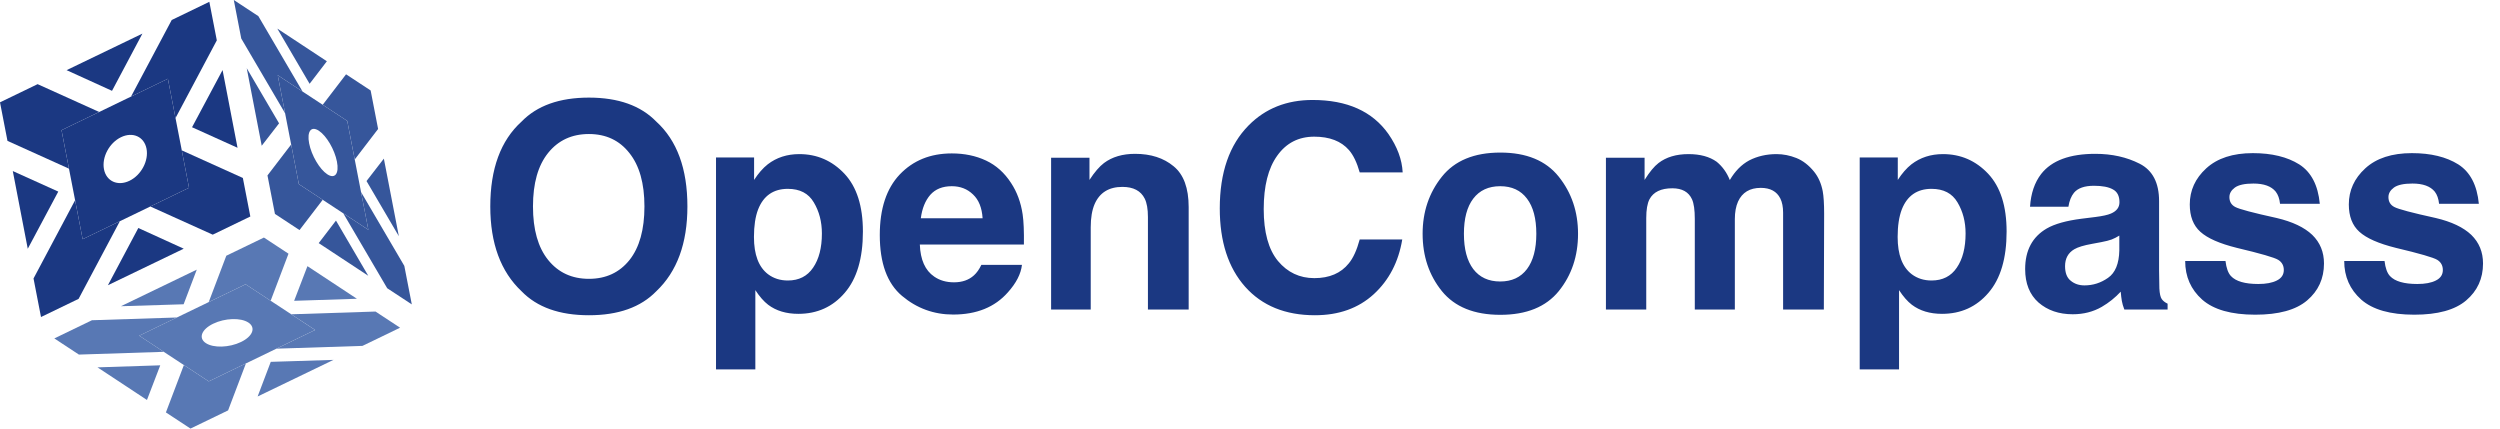
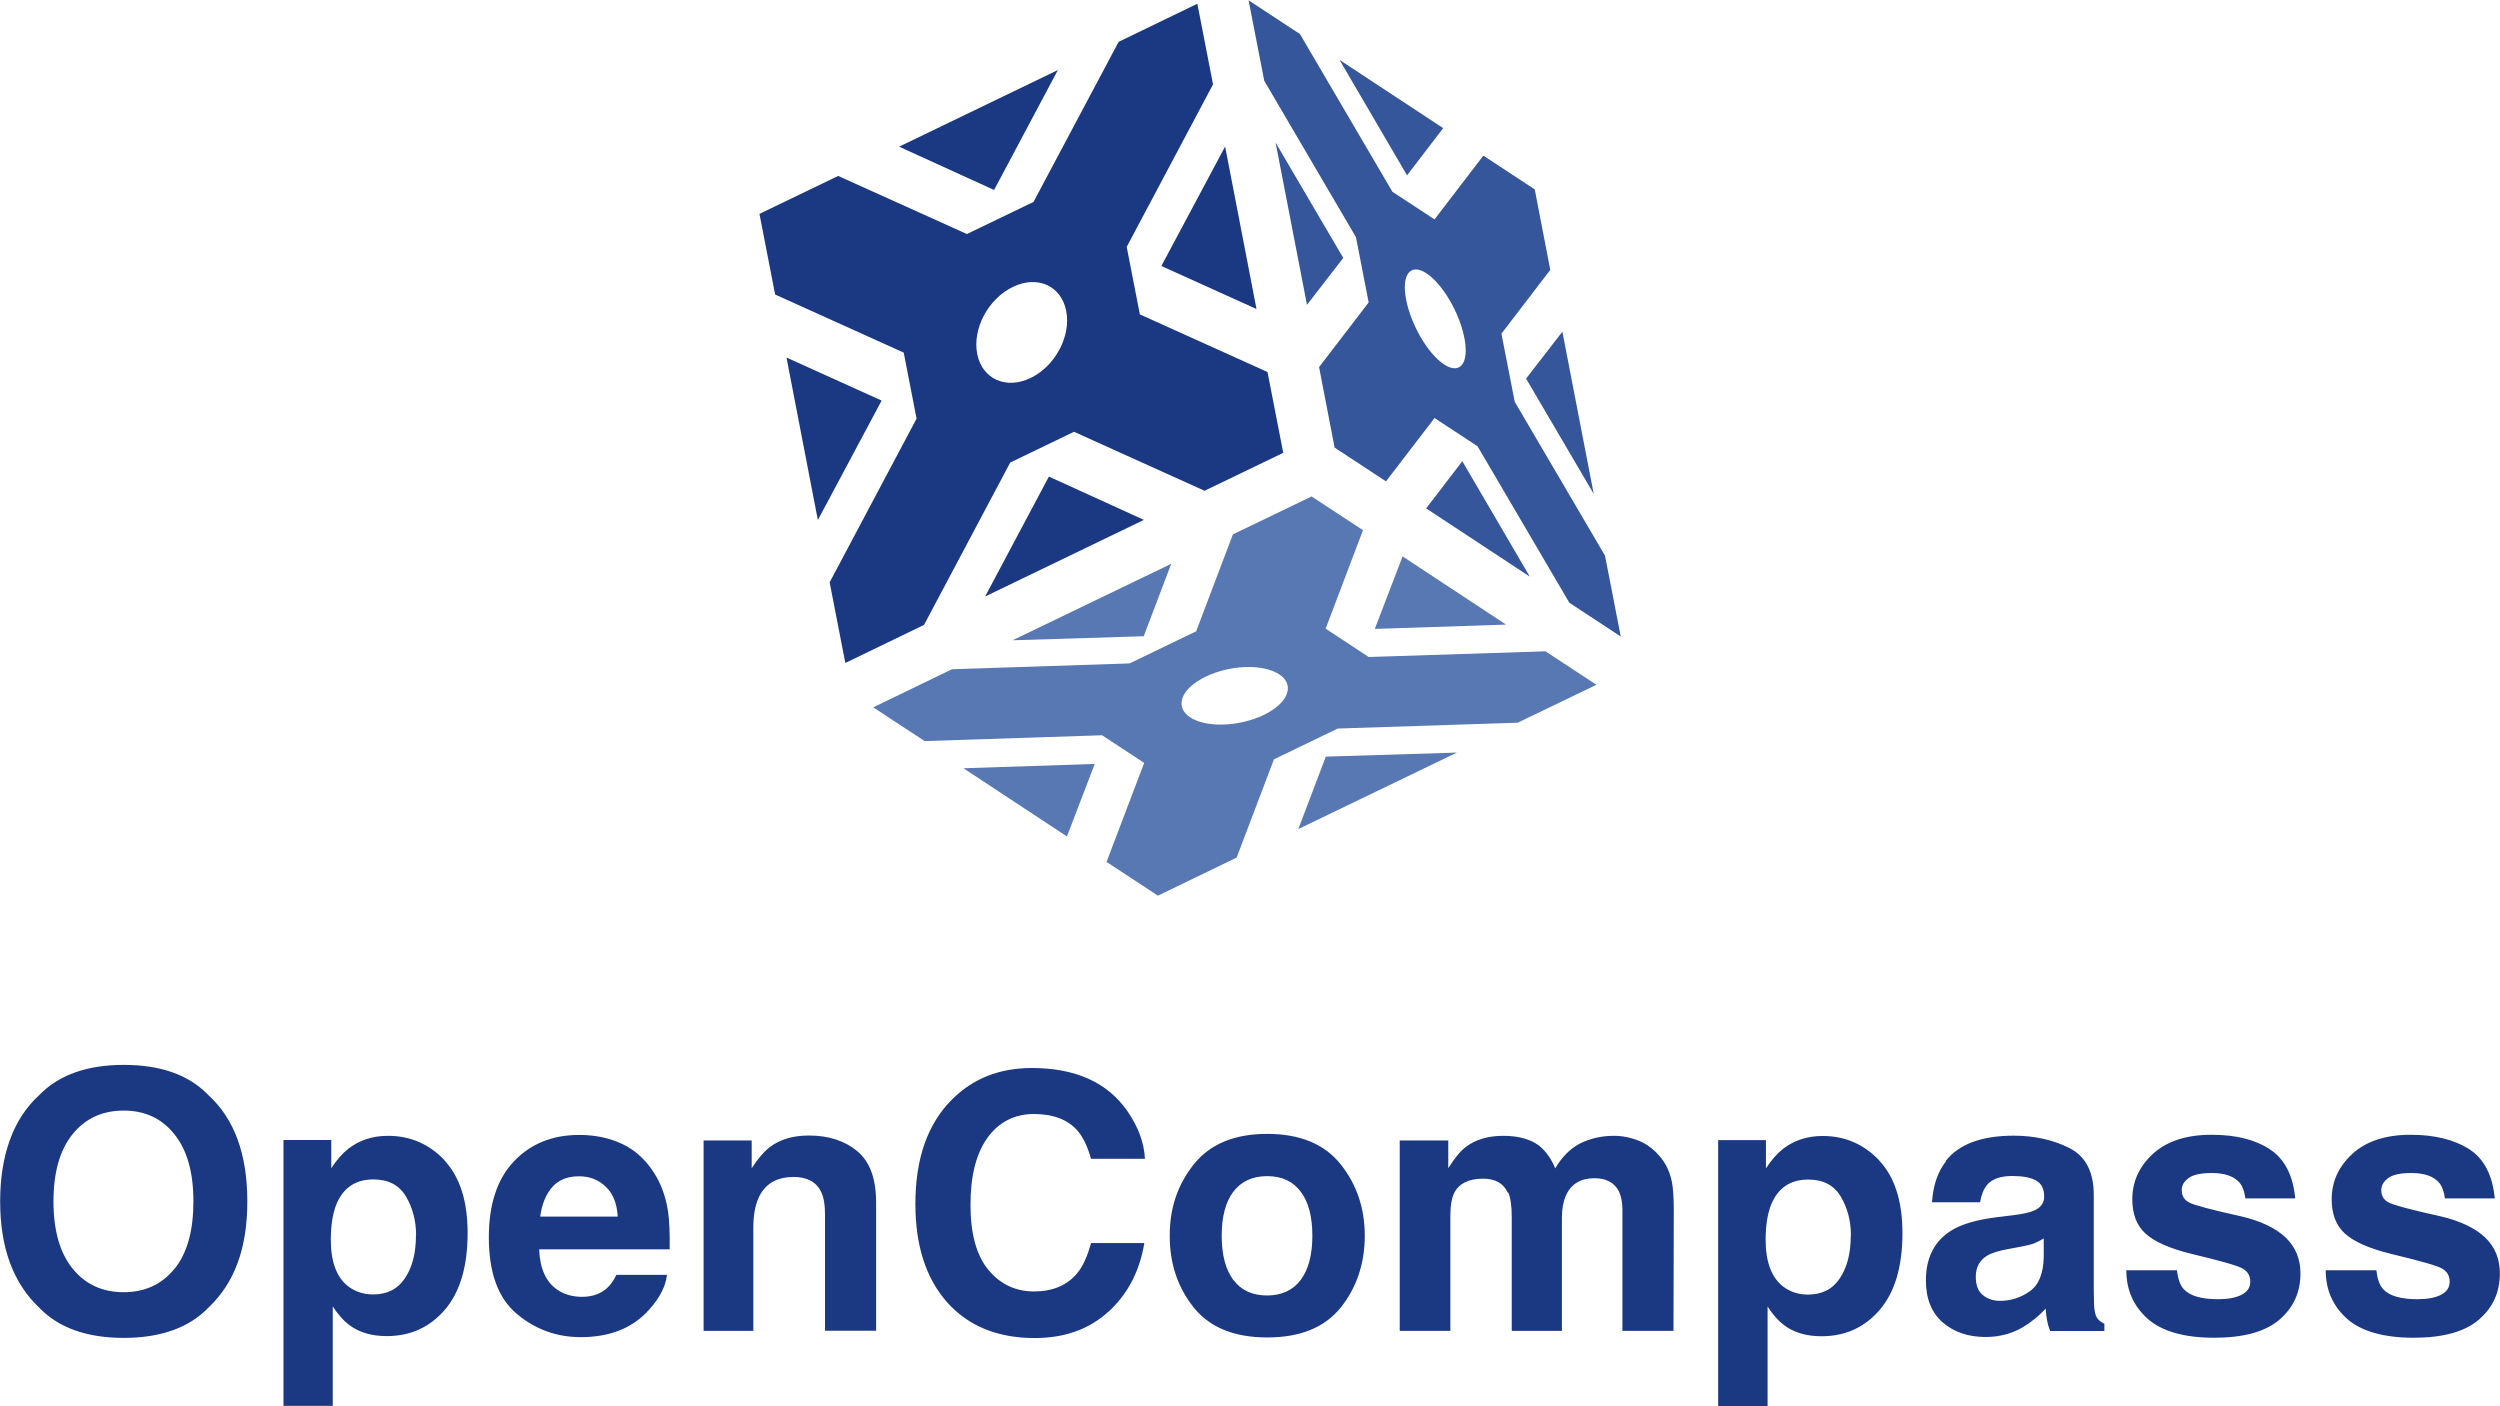
- <svg xmlns="http://www.w3.org/2000/svg" width="210" height="36" viewBox="0 0 210 36" fill="none">
-   <path d="M31.134 7.599L29.069 6.242L27.108 8.802L29.169 10.157L29.797 13.396L31.761 10.833L31.134 7.599Z" fill="#36569B" />
-   <path d="M32.244 13.325L30.787 15.208L33.503 19.84L32.244 13.325Z" fill="#36569B" />
-   <path d="M21.703 1.357L19.638 0L20.265 3.234L23.95 9.518L23.33 6.319L25.417 7.691L21.703 1.357Z" fill="#36569B" />
-   <path d="M23.294 2.403L26.007 7.039L27.457 5.146L23.294 2.403Z" fill="#36569B" />
-   <path d="M24.458 12.137L22.468 14.736L23.095 17.969L25.159 19.326L27.107 16.784L25.103 15.466L24.458 12.137Z" fill="#36569B" />
-   <path d="M20.725 5.728L21.984 12.243L23.442 10.361L20.725 5.728Z" fill="#36569B" />
-   <path d="M30.328 16.134L30.943 19.305L28.837 17.921L32.525 24.211L34.591 25.568L33.963 22.334L30.328 16.134Z" fill="#36569B" />
-   <path d="M28.222 18.528L26.771 20.422L30.934 23.165L28.222 18.528Z" fill="#36569B" />
-   <path d="M27.49 14.639C26.845 14.215 26.163 13.052 25.967 12.042C25.771 11.032 26.135 10.556 26.781 10.98C27.426 11.404 28.108 12.567 28.304 13.577C28.5 14.587 28.136 15.063 27.49 14.639ZM29.169 10.157L27.108 8.802L25.416 7.691L23.329 6.319L23.949 9.518L24.457 12.137L25.103 15.466L27.107 16.783L28.837 17.92L30.943 19.304L30.328 16.134L29.797 13.396L29.169 10.157" fill="#36569B" />
-   <path d="M4.563 28.428L6.628 29.785L13.755 29.553L11.693 28.198L14.857 26.669L7.722 26.9L4.563 28.428Z" fill="#5878B4" />
-   <path d="M10.157 25.723L15.425 25.559L16.529 22.649L10.157 25.723Z" fill="#5878B4" />
-   <path d="M13.936 34.643L16.001 36L19.16 34.473L20.658 30.526L17.533 32.036L15.446 30.664L13.936 34.643Z" fill="#5878B4" />
-   <path d="M12.344 33.597L13.461 30.687L8.19 30.858L12.344 33.597Z" fill="#5878B4" />
-   <path d="M23.217 29.288L30.447 29.054L33.606 27.527L31.542 26.17L24.464 26.4L26.469 27.717L23.217 29.288Z" fill="#5878B4" />
-   <path d="M21.64 33.305L28.012 30.23L22.744 30.395L21.64 33.305Z" fill="#5878B4" />
-   <path d="M17.532 25.376L20.628 23.879L22.734 25.263L24.234 21.311L22.169 19.954L19.01 21.481L17.532 25.376Z" fill="#5878B4" />
-   <path d="M24.708 25.268L29.979 25.096L25.825 22.357L24.708 25.268Z" fill="#5878B4" />
-   <path d="M20.866 27.095C21.511 27.519 21.234 28.249 20.247 28.726C19.26 29.203 17.937 29.247 17.292 28.822C16.646 28.398 16.924 27.668 17.91 27.191C18.897 26.714 20.22 26.671 20.866 27.095ZM11.693 28.198L13.755 29.553L15.446 30.664L17.533 32.036L20.658 30.526L23.217 29.289L26.469 27.717L24.465 26.4L22.734 25.263L20.629 23.879L17.532 25.376L14.857 26.669L11.693 28.198Z" fill="#5878B4" />
-   <path d="M0 8.596L0.628 11.834L5.795 14.168L5.168 10.935L8.331 9.406L3.159 7.069L0 8.596Z" fill="#1B3882" />
-   <path d="M5.594 5.893L9.409 7.63L11.963 2.823L5.594 5.893Z" fill="#1B3882" />
-   <path d="M2.816 23.392L3.444 26.63L6.603 25.103L10.068 18.582L6.943 20.092L6.309 16.819L2.816 23.392Z" fill="#1B3882" />
-   <path d="M2.332 20.897L4.895 16.094L1.074 14.368L2.332 20.897Z" fill="#1B3882" />
-   <path d="M12.627 17.345L17.869 19.712L21.028 18.186L20.4 14.948L15.269 12.631L15.879 15.773L12.627 17.345Z" fill="#1B3882" />
-   <path d="M9.064 23.959L15.433 20.89L11.619 19.152L9.064 23.959Z" fill="#1B3882" />
-   <path d="M11.006 8.113L14.103 6.617L14.743 9.918L18.212 3.39L17.584 0.152L14.425 1.679L11.006 8.113Z" fill="#1B3882" />
-   <path d="M16.132 10.688L19.953 12.414L18.696 5.885L16.132 10.688Z" fill="#1B3882" />
-   <path d="M12.308 12.491C12.504 13.503 11.863 14.709 10.877 15.186C9.89 15.663 8.931 15.23 8.734 14.219C8.538 13.208 9.179 12.001 10.166 11.524C11.153 11.047 12.112 11.48 12.308 12.491ZM5.168 10.935L5.794 14.168L6.309 16.819L6.943 20.092L10.068 18.582L12.627 17.345L15.879 15.773L15.27 12.63L14.743 9.917L14.103 6.616L11.007 8.113L8.332 9.406L5.168 10.935Z" fill="#1B3882" />
-   <path d="M49.469 26.48C47 26.48 45.113 25.809 43.809 24.465C42.059 22.816 41.184 20.441 41.184 17.34C41.184 14.176 42.059 11.801 43.809 10.215C45.113 8.871 47 8.199 49.469 8.199C51.938 8.199 53.824 8.871 55.129 10.215C56.871 11.801 57.742 14.176 57.742 17.34C57.742 20.441 56.871 22.816 55.129 24.465C53.824 25.809 51.938 26.48 49.469 26.48ZM52.879 21.84C53.715 20.785 54.133 19.285 54.133 17.34C54.133 15.402 53.711 13.906 52.867 12.852C52.031 11.789 50.898 11.258 49.469 11.258C48.039 11.258 46.898 11.785 46.047 12.84C45.195 13.895 44.77 15.395 44.77 17.34C44.77 19.285 45.195 20.785 46.047 21.84C46.898 22.895 48.039 23.422 49.469 23.422C50.898 23.422 52.035 22.895 52.879 21.84ZM70.938 14.598C71.969 15.699 72.484 17.316 72.484 19.449C72.484 21.699 71.977 23.414 70.961 24.594C69.953 25.773 68.652 26.363 67.059 26.363C66.043 26.363 65.199 26.109 64.527 25.602C64.16 25.32 63.801 24.91 63.449 24.371V31.027H60.145V13.227H63.344V15.113C63.703 14.559 64.086 14.121 64.492 13.801C65.234 13.23 66.117 12.945 67.141 12.945C68.633 12.945 69.898 13.496 70.938 14.598ZM69.039 19.613C69.039 18.629 68.812 17.758 68.359 17C67.914 16.242 67.188 15.863 66.18 15.863C64.969 15.863 64.137 16.438 63.684 17.586C63.449 18.195 63.332 18.969 63.332 19.906C63.332 21.391 63.727 22.434 64.516 23.035C64.984 23.387 65.539 23.562 66.18 23.562C67.109 23.562 67.816 23.203 68.301 22.484C68.793 21.766 69.039 20.809 69.039 19.613ZM85.844 22.25C85.758 23.008 85.363 23.777 84.66 24.559C83.566 25.801 82.035 26.422 80.066 26.422C78.441 26.422 77.008 25.898 75.766 24.852C74.523 23.805 73.902 22.102 73.902 19.742C73.902 17.531 74.461 15.836 75.578 14.656C76.703 13.477 78.16 12.887 79.949 12.887C81.012 12.887 81.969 13.086 82.82 13.484C83.672 13.883 84.375 14.512 84.93 15.371C85.43 16.129 85.754 17.008 85.902 18.008C85.988 18.594 86.023 19.438 86.008 20.539H77.266C77.312 21.82 77.715 22.719 78.473 23.234C78.934 23.555 79.488 23.715 80.137 23.715C80.824 23.715 81.383 23.52 81.812 23.129C82.047 22.918 82.254 22.625 82.434 22.25H85.844ZM82.539 18.336C82.484 17.453 82.215 16.785 81.731 16.332C81.254 15.871 80.66 15.641 79.949 15.641C79.176 15.641 78.574 15.883 78.144 16.367C77.723 16.852 77.457 17.508 77.348 18.336H82.539ZM94.281 15.699C93.148 15.699 92.371 16.18 91.949 17.141C91.731 17.648 91.621 18.297 91.621 19.086V26H88.293V13.25H91.516V15.113C91.945 14.457 92.352 13.984 92.734 13.695C93.422 13.18 94.293 12.922 95.348 12.922C96.668 12.922 97.746 13.27 98.582 13.965C99.426 14.652 99.848 15.797 99.848 17.398V26H96.426V18.23C96.426 17.559 96.336 17.043 96.156 16.684C95.828 16.027 95.203 15.699 94.281 15.699ZM115.398 24.711C114.109 25.891 112.461 26.48 110.453 26.48C107.969 26.48 106.016 25.684 104.594 24.09C103.172 22.488 102.461 20.293 102.461 17.504C102.461 14.488 103.27 12.164 104.887 10.531C106.293 9.109 108.082 8.398 110.254 8.398C113.16 8.398 115.285 9.352 116.629 11.258C117.371 12.328 117.77 13.402 117.824 14.48H114.215C113.98 13.652 113.68 13.027 113.312 12.605C112.656 11.855 111.684 11.48 110.395 11.48C109.082 11.48 108.047 12.012 107.289 13.074C106.531 14.129 106.152 15.625 106.152 17.562C106.152 19.5 106.551 20.953 107.348 21.922C108.152 22.883 109.172 23.363 110.406 23.363C111.672 23.363 112.637 22.949 113.301 22.121C113.668 21.676 113.973 21.008 114.215 20.117H117.789C117.477 22 116.68 23.531 115.398 24.711ZM130.938 14.844C132.016 16.195 132.555 17.793 132.555 19.637C132.555 21.512 132.016 23.117 130.938 24.453C129.859 25.781 128.223 26.445 126.027 26.445C123.832 26.445 122.195 25.781 121.117 24.453C120.039 23.117 119.5 21.512 119.5 19.637C119.5 17.793 120.039 16.195 121.117 14.844C122.195 13.492 123.832 12.816 126.027 12.816C128.223 12.816 129.859 13.492 130.938 14.844ZM126.016 15.641C125.039 15.641 124.285 15.988 123.754 16.684C123.23 17.371 122.969 18.355 122.969 19.637C122.969 20.918 123.23 21.906 123.754 22.602C124.285 23.297 125.039 23.645 126.016 23.645C126.992 23.645 127.742 23.297 128.266 22.602C128.789 21.906 129.051 20.918 129.051 19.637C129.051 18.355 128.789 17.371 128.266 16.684C127.742 15.988 126.992 15.641 126.016 15.641ZM142.129 16.742C141.848 16.125 141.297 15.816 140.477 15.816C139.523 15.816 138.883 16.125 138.555 16.742C138.375 17.094 138.285 17.617 138.285 18.312V26H134.898V13.25H138.145V15.113C138.559 14.449 138.949 13.977 139.316 13.695C139.965 13.195 140.805 12.945 141.836 12.945C142.812 12.945 143.602 13.16 144.203 13.59C144.688 13.988 145.055 14.5 145.305 15.125C145.742 14.375 146.285 13.824 146.934 13.473C147.621 13.121 148.387 12.945 149.23 12.945C149.793 12.945 150.348 13.055 150.895 13.273C151.441 13.492 151.938 13.875 152.383 14.422C152.742 14.867 152.984 15.414 153.109 16.062C153.188 16.492 153.227 17.121 153.227 17.949L153.203 26H149.781V17.867C149.781 17.383 149.703 16.984 149.547 16.672C149.25 16.078 148.703 15.781 147.906 15.781C146.984 15.781 146.348 16.164 145.996 16.93C145.816 17.336 145.727 17.824 145.727 18.395V26H142.363V18.395C142.363 17.637 142.285 17.086 142.129 16.742ZM167.008 14.598C168.039 15.699 168.555 17.316 168.555 19.449C168.555 21.699 168.047 23.414 167.031 24.594C166.023 25.773 164.723 26.363 163.129 26.363C162.113 26.363 161.27 26.109 160.598 25.602C160.23 25.32 159.871 24.91 159.52 24.371V31.027H156.215V13.227H159.414V15.113C159.773 14.559 160.156 14.121 160.562 13.801C161.305 13.23 162.188 12.945 163.211 12.945C164.703 12.945 165.969 13.496 167.008 14.598ZM165.109 19.613C165.109 18.629 164.883 17.758 164.43 17C163.984 16.242 163.258 15.863 162.25 15.863C161.039 15.863 160.207 16.438 159.754 17.586C159.52 18.195 159.402 18.969 159.402 19.906C159.402 21.391 159.797 22.434 160.586 23.035C161.055 23.387 161.609 23.562 162.25 23.562C163.18 23.562 163.887 23.203 164.371 22.484C164.863 21.766 165.109 20.809 165.109 19.613ZM171.461 14.609C172.344 13.484 173.859 12.922 176.008 12.922C177.406 12.922 178.648 13.199 179.734 13.754C180.82 14.309 181.363 15.355 181.363 16.895V22.754C181.363 23.16 181.371 23.652 181.387 24.23C181.41 24.668 181.477 24.965 181.586 25.121C181.695 25.277 181.859 25.406 182.078 25.508V26H178.445C178.344 25.742 178.273 25.5 178.234 25.273C178.195 25.047 178.164 24.789 178.141 24.5C177.68 25 177.148 25.426 176.547 25.777C175.828 26.191 175.016 26.398 174.109 26.398C172.953 26.398 171.996 26.07 171.238 25.414C170.488 24.75 170.113 23.812 170.113 22.602C170.113 21.031 170.719 19.895 171.93 19.191C172.594 18.809 173.57 18.535 174.859 18.371L175.996 18.23C176.613 18.152 177.055 18.055 177.32 17.938C177.797 17.734 178.035 17.418 178.035 16.988C178.035 16.465 177.852 16.105 177.484 15.91C177.125 15.707 176.594 15.605 175.891 15.605C175.102 15.605 174.543 15.801 174.215 16.191C173.98 16.48 173.824 16.871 173.746 17.363H170.523C170.594 16.246 170.906 15.328 171.461 14.609ZM173.945 23.586C174.258 23.844 174.641 23.973 175.094 23.973C175.812 23.973 176.473 23.762 177.074 23.34C177.684 22.918 178 22.148 178.023 21.031V19.789C177.812 19.922 177.598 20.031 177.379 20.117C177.168 20.195 176.875 20.27 176.5 20.34L175.75 20.48C175.047 20.605 174.543 20.758 174.238 20.938C173.723 21.242 173.465 21.715 173.465 22.355C173.465 22.926 173.625 23.336 173.945 23.586ZM193.141 13.812C194.141 14.453 194.715 15.555 194.863 17.117H191.523C191.477 16.688 191.355 16.348 191.16 16.098C190.793 15.645 190.168 15.418 189.285 15.418C188.559 15.418 188.039 15.531 187.727 15.758C187.422 15.984 187.27 16.25 187.27 16.555C187.27 16.938 187.434 17.215 187.762 17.387C188.09 17.566 189.25 17.875 191.242 18.312C192.57 18.625 193.566 19.098 194.23 19.73C194.887 20.371 195.215 21.172 195.215 22.133C195.215 23.398 194.742 24.434 193.797 25.238C192.859 26.035 191.406 26.434 189.438 26.434C187.43 26.434 185.945 26.012 184.984 25.168C184.031 24.316 183.555 23.234 183.555 21.922H186.941C187.012 22.516 187.164 22.938 187.398 23.188C187.812 23.633 188.578 23.855 189.695 23.855C190.352 23.855 190.871 23.758 191.254 23.562C191.645 23.367 191.84 23.074 191.84 22.684C191.84 22.309 191.684 22.023 191.371 21.828C191.059 21.633 189.898 21.297 187.891 20.82C186.445 20.461 185.426 20.012 184.832 19.473C184.238 18.941 183.941 18.176 183.941 17.176C183.941 15.996 184.402 14.984 185.324 14.141C186.254 13.289 187.559 12.863 189.238 12.863C190.832 12.863 192.133 13.18 193.141 13.812ZM206.5 13.812C207.5 14.453 208.074 15.555 208.223 17.117H204.883C204.836 16.688 204.715 16.348 204.52 16.098C204.152 15.645 203.527 15.418 202.645 15.418C201.918 15.418 201.398 15.531 201.086 15.758C200.781 15.984 200.629 16.25 200.629 16.555C200.629 16.938 200.793 17.215 201.121 17.387C201.449 17.566 202.609 17.875 204.602 18.312C205.93 18.625 206.926 19.098 207.59 19.73C208.246 20.371 208.574 21.172 208.574 22.133C208.574 23.398 208.102 24.434 207.156 25.238C206.219 26.035 204.766 26.434 202.797 26.434C200.789 26.434 199.305 26.012 198.344 25.168C197.391 24.316 196.914 23.234 196.914 21.922H200.301C200.371 22.516 200.523 22.938 200.758 23.188C201.172 23.633 201.938 23.855 203.055 23.855C203.711 23.855 204.23 23.758 204.613 23.562C205.004 23.367 205.199 23.074 205.199 22.684C205.199 22.309 205.043 22.023 204.73 21.828C204.418 21.633 203.258 21.297 201.25 20.82C199.805 20.461 198.785 20.012 198.191 19.473C197.598 18.941 197.301 18.176 197.301 17.176C197.301 15.996 197.762 14.984 198.684 14.141C199.613 13.289 200.918 12.863 202.598 12.863C204.191 12.863 205.492 13.18 206.5 13.812Z" fill="#1B3882" />
+ <svg xmlns="http://www.w3.org/2000/svg" id="_图层_2" data-name="图层 2" viewBox="0 0 167.39 94.12">
+   <defs>
+     <style>
+       .cls-1 {
+         fill: #36569b;
+       }
+ 
+       .cls-2 {
+         fill: #1b3882;
+       }
+ 
+       .cls-3 {
+         fill: #5878b4;
+       }
+     </style>
+   </defs>
+   <g id="_图层_1-2" data-name="图层 1">
+     <g>
+       <g>
+         <g id="_3" data-name="3">
+           <path class="cls-3" d="m78.42,37.75l-10.62,5.12,8.78-.27,1.84-4.85Zm-6.98,18.25l1.86-4.85-8.79.29,6.92,4.56Zm15.49-.49l10.62-5.12-8.78.27-1.84,4.85Zm6.98-18.25l-1.86,4.85,8.79-.29-6.92-4.56Zm9.53,6.35l-11.8.38-2.88-1.9,2.5-6.59-3.44-2.26-5.27,2.54-2.46,6.49-4.46,2.15-11.89.39-5.27,2.55,3.44,2.26,11.88-.39h0s2.82,1.85,2.82,1.85l-2.52,6.63,3.44,2.26,5.27-2.55,2.5-6.58h0s4.27-2.06,4.27-2.06h0s12.05-.39,12.05-.39l5.27-2.54-3.44-2.26Zm-18.82,4.26c-1.65.79-3.85.87-4.93.16-1.08-.71-.61-1.92,1.03-2.72,1.64-.8,3.85-.87,4.93-.16,1.08.71.61,1.92-1.03,2.72Z" />
+         </g>
+         <g id="_2" data-name="2">
+           <path class="cls-1" d="m106.71,33.07l-2.1-10.86-2.43,3.14,4.53,7.72Zm-10.08-24.49l-6.94-4.57,4.52,7.73,2.42-3.16Zm-11.22.97l2.1,10.86,2.43-3.14-4.53-7.72Zm10.08,24.49l6.94,4.57-4.52-7.73-2.42,3.16Zm11.99,3.19l-6.06-10.33h0s-.89-4.56-.89-4.56l3.27-4.27-1.04-5.39-3.44-2.26-3.27,4.27-2.82-1.85-6.19-10.56-3.44-2.26,1.05,5.39,6.14,10.47h0s.85,4.37.85,4.37h0s-3.32,4.33-3.32,4.33l1.04,5.39,3.44,2.26,3.25-4.24,2.88,1.89,6.15,10.48,3.44,2.26-1.05-5.39Zm-10.79-12.83c-1.08-.71-2.21-2.64-2.54-4.33-.33-1.68.28-2.48,1.36-1.77,1.08.71,2.21,2.64,2.54,4.33.33,1.68-.28,2.48-1.36,1.77Z" />
+         </g>
+         <g id="_1" data-name="1">
+           <path class="cls-2" d="m70.81,4.7l-10.61,5.12,6.36,2.9,4.26-8.01Zm-18.15,19.24l2.1,10.88,4.27-8-6.37-2.88Zm13.32,15.99l10.61-5.12-6.36-2.9-4.26,8.01Zm18.15-19.24l-2.1-10.88-4.27,8,6.37,2.88Zm.74,4.22l-8.55-3.86h0s-.88-4.52-.88-4.52l5.78-10.88-1.05-5.4-5.27,2.55-5.7,10.72-4.46,2.15h0s-8.62-3.89-8.62-3.89l-5.27,2.54,1.05,5.4,8.61,3.89.86,4.42h0s-5.82,10.96-5.82,10.96l1.05,5.4,5.27-2.55,5.77-10.87,4.27-2.06h0s8.74,3.95,8.74,3.95l5.27-2.54-1.05-5.4Zm-15.87.4c-1.64.79-3.24.07-3.57-1.61-.33-1.69.74-3.7,2.39-4.49,1.65-.8,3.24-.07,3.57,1.61.33,1.69-.74,3.7-2.39,4.49Z" />
+         </g>
+       </g>
+       <path id="_字" data-name="字" class="cls-2" d="m8.29,89.58c-2.47,0-4.36-.67-5.66-2.02-1.75-1.65-2.62-4.02-2.62-7.12s.88-5.54,2.62-7.12c1.3-1.34,3.19-2.02,5.66-2.02s4.36.67,5.66,2.02c1.74,1.59,2.61,3.96,2.61,7.12s-.87,5.48-2.61,7.12c-1.3,1.34-3.19,2.02-5.66,2.02Zm3.41-4.64c.84-1.05,1.25-2.55,1.25-4.5s-.42-3.43-1.27-4.49c-.84-1.06-1.97-1.59-3.4-1.59s-2.57.53-3.42,1.58c-.85,1.05-1.28,2.55-1.28,4.5s.43,3.45,1.28,4.5c.85,1.05,1.99,1.58,3.42,1.58s2.57-.53,3.41-1.58Zm18.06-7.24c1.03,1.1,1.55,2.72,1.55,4.85,0,2.25-.51,3.96-1.52,5.14-1.01,1.18-2.31,1.77-3.9,1.77-1.02,0-1.86-.25-2.53-.76-.37-.28-.73-.69-1.08-1.23v6.66h-3.3v-17.8h3.2v1.89c.36-.55.74-.99,1.15-1.31.74-.57,1.62-.86,2.65-.86,1.49,0,2.76.55,3.8,1.65Zm-1.9,5.02c0-.98-.23-1.86-.68-2.61-.45-.76-1.17-1.14-2.18-1.14-1.21,0-2.04.57-2.5,1.72-.23.61-.35,1.38-.35,2.32,0,1.48.39,2.53,1.18,3.13.47.35,1.02.53,1.66.53.93,0,1.64-.36,2.12-1.08.49-.72.74-1.68.74-2.87Zm16.8,2.64c-.09.76-.48,1.53-1.18,2.31-1.09,1.24-2.62,1.86-4.59,1.86-1.62,0-3.06-.52-4.3-1.57-1.24-1.05-1.86-2.75-1.86-5.11,0-2.21.56-3.91,1.68-5.09,1.12-1.18,2.58-1.77,4.37-1.77,1.06,0,2.02.2,2.87.6.85.4,1.55,1.03,2.11,1.89.5.76.82,1.64.97,2.64.09.59.12,1.43.11,2.53h-8.74c.05,1.28.45,2.18,1.21,2.7.46.32,1.02.48,1.66.48.69,0,1.25-.2,1.68-.59.23-.21.44-.5.62-.88h3.41Zm-3.3-3.91c-.05-.88-.32-1.55-.81-2-.48-.46-1.07-.69-1.78-.69-.77,0-1.38.24-1.8.73-.42.48-.69,1.14-.8,1.97h5.19Zm11.74-2.64c-1.13,0-1.91.48-2.33,1.44-.22.51-.33,1.16-.33,1.95v6.91h-3.33v-12.75h3.22v1.86c.43-.66.84-1.13,1.22-1.42.69-.52,1.56-.77,2.61-.77,1.32,0,2.4.35,3.23,1.04.84.69,1.27,1.83,1.27,3.43v8.6h-3.42v-7.77c0-.67-.09-1.19-.27-1.55-.33-.66-.95-.98-1.88-.98Zm21.12,9.01c-1.29,1.18-2.94,1.77-4.94,1.77-2.48,0-4.44-.8-5.86-2.39-1.42-1.6-2.13-3.8-2.13-6.59,0-3.02.81-5.34,2.43-6.97,1.41-1.42,3.19-2.13,5.37-2.13,2.91,0,5.03.95,6.38,2.86.74,1.07,1.14,2.14,1.19,3.22h-3.61c-.23-.83-.53-1.45-.9-1.88-.66-.75-1.63-1.12-2.92-1.12s-2.35.53-3.11,1.59c-.76,1.05-1.14,2.55-1.14,4.49s.4,3.39,1.2,4.36c.8.96,1.82,1.44,3.06,1.44s2.23-.41,2.9-1.24c.37-.45.67-1.11.91-2h3.57c-.31,1.88-1.11,3.41-2.39,4.59Zm15.54-9.87c1.08,1.35,1.62,2.95,1.62,4.79s-.54,3.48-1.62,4.82c-1.08,1.33-2.71,1.99-4.91,1.99s-3.83-.66-4.91-1.99c-1.08-1.34-1.62-2.94-1.62-4.82s.54-3.44,1.62-4.79c1.08-1.35,2.72-2.03,4.91-2.03s3.83.68,4.91,2.03Zm-4.92.8c-.98,0-1.73.35-2.26,1.04-.52.69-.78,1.67-.78,2.95s.26,2.27.78,2.96c.53.7,1.29,1.04,2.26,1.04s1.73-.35,2.25-1.04c.52-.7.78-1.68.78-2.96s-.26-2.27-.78-2.95c-.52-.7-1.27-1.04-2.25-1.04Zm16.11,1.1c-.28-.62-.83-.93-1.65-.93-.95,0-1.59.31-1.92.93-.18.35-.27.88-.27,1.57v7.69h-3.39v-12.75h3.25v1.86c.41-.66.8-1.14,1.17-1.42.65-.5,1.49-.75,2.52-.75.98,0,1.77.21,2.37.64.49.4.85.91,1.1,1.54.44-.75.98-1.3,1.63-1.65.69-.35,1.45-.53,2.3-.53.56,0,1.12.11,1.67.33.55.22,1.04.6,1.49,1.15.36.45.6.99.73,1.64.08.43.12,1.06.12,1.89l-.02,8.05h-3.42v-8.13c0-.48-.08-.88-.23-1.2-.3-.59-.84-.89-1.64-.89-.92,0-1.56.38-1.91,1.15-.18.41-.27.89-.27,1.46v7.61h-3.36v-7.61c0-.76-.08-1.31-.23-1.65Zm24.88-2.14c1.03,1.1,1.55,2.72,1.55,4.85,0,2.25-.51,3.96-1.52,5.14-1.01,1.18-2.31,1.77-3.9,1.77-1.02,0-1.86-.25-2.53-.76-.37-.28-.73-.69-1.08-1.23v6.66h-3.31v-17.8h3.2v1.89c.36-.55.74-.99,1.15-1.31.74-.57,1.63-.86,2.65-.86,1.49,0,2.76.55,3.8,1.65Zm-1.9,5.02c0-.98-.23-1.86-.68-2.61-.45-.76-1.17-1.14-2.18-1.14-1.21,0-2.04.57-2.5,1.72-.23.61-.35,1.38-.35,2.32,0,1.48.4,2.53,1.18,3.13.47.35,1.02.53,1.66.53.93,0,1.64-.36,2.12-1.08.49-.72.74-1.68.74-2.87Zm6.35-5c.88-1.12,2.4-1.69,4.55-1.69,1.4,0,2.64.28,3.73.83,1.09.55,1.63,1.6,1.63,3.14v5.86c0,.41,0,.9.02,1.48.02.44.09.73.2.89.11.16.27.29.49.39v.49h-3.63c-.1-.26-.17-.5-.21-.73-.04-.23-.07-.48-.09-.77-.46.5-.99.93-1.59,1.28-.72.41-1.53.62-2.44.62-1.16,0-2.11-.33-2.87-.98-.75-.66-1.12-1.6-1.12-2.81,0-1.57.61-2.71,1.82-3.41.66-.38,1.64-.66,2.93-.82l1.14-.14c.62-.08,1.06-.18,1.32-.29.48-.2.71-.52.71-.95,0-.52-.18-.88-.55-1.08-.36-.2-.89-.3-1.59-.3-.79,0-1.35.2-1.68.59-.24.29-.39.68-.47,1.17h-3.22c.07-1.12.38-2.04.94-2.75Zm2.48,8.98c.31.26.7.39,1.15.39.72,0,1.38-.21,1.98-.63.61-.42.93-1.19.95-2.31v-1.24c-.21.13-.42.24-.64.33-.21.08-.5.15-.88.22l-.75.14c-.7.12-1.21.28-1.51.46-.51.3-.77.78-.77,1.42,0,.57.16.98.48,1.23Zm19.2-9.77c1,.64,1.57,1.74,1.72,3.3h-3.34c-.05-.43-.17-.77-.36-1.02-.37-.45-.99-.68-1.88-.68-.73,0-1.25.11-1.56.34-.31.23-.46.49-.46.8,0,.38.16.66.49.83.33.18,1.49.49,3.48.93,1.33.31,2.32.79,2.99,1.42.66.64.99,1.44.99,2.4,0,1.27-.47,2.3-1.42,3.11-.94.8-2.39,1.2-4.36,1.2s-3.49-.42-4.45-1.27c-.95-.85-1.43-1.93-1.43-3.25h3.39c.07.59.22,1.02.46,1.27.41.45,1.18.67,2.3.67.66,0,1.18-.1,1.56-.29.39-.2.59-.49.59-.88s-.16-.66-.47-.86c-.31-.2-1.47-.53-3.48-1.01-1.45-.36-2.47-.81-3.06-1.35-.59-.53-.89-1.3-.89-2.3,0-1.18.46-2.19,1.38-3.04.93-.85,2.24-1.28,3.91-1.28s2.89.32,3.9.95Zm13.36,0c1,.64,1.57,1.74,1.72,3.3h-3.34c-.05-.43-.17-.77-.36-1.02-.37-.45-.99-.68-1.88-.68-.73,0-1.25.11-1.56.34-.3.23-.46.49-.46.8,0,.38.16.66.49.83.33.18,1.49.49,3.48.93,1.33.31,2.32.79,2.99,1.42.66.64.98,1.44.98,2.4,0,1.27-.47,2.3-1.42,3.11-.94.8-2.39,1.2-4.36,1.2s-3.49-.42-4.45-1.27c-.95-.85-1.43-1.93-1.43-3.25h3.39c.07.59.22,1.02.46,1.27.41.45,1.18.67,2.3.67.66,0,1.18-.1,1.56-.29.39-.2.59-.49.59-.88s-.16-.66-.47-.86c-.31-.2-1.47-.53-3.48-1.01-1.45-.36-2.46-.81-3.06-1.35-.59-.53-.89-1.3-.89-2.3,0-1.18.46-2.19,1.38-3.04.93-.85,2.23-1.28,3.91-1.28,1.59,0,2.89.32,3.9.95Z" />
+     </g>
+   </g>
</svg>
